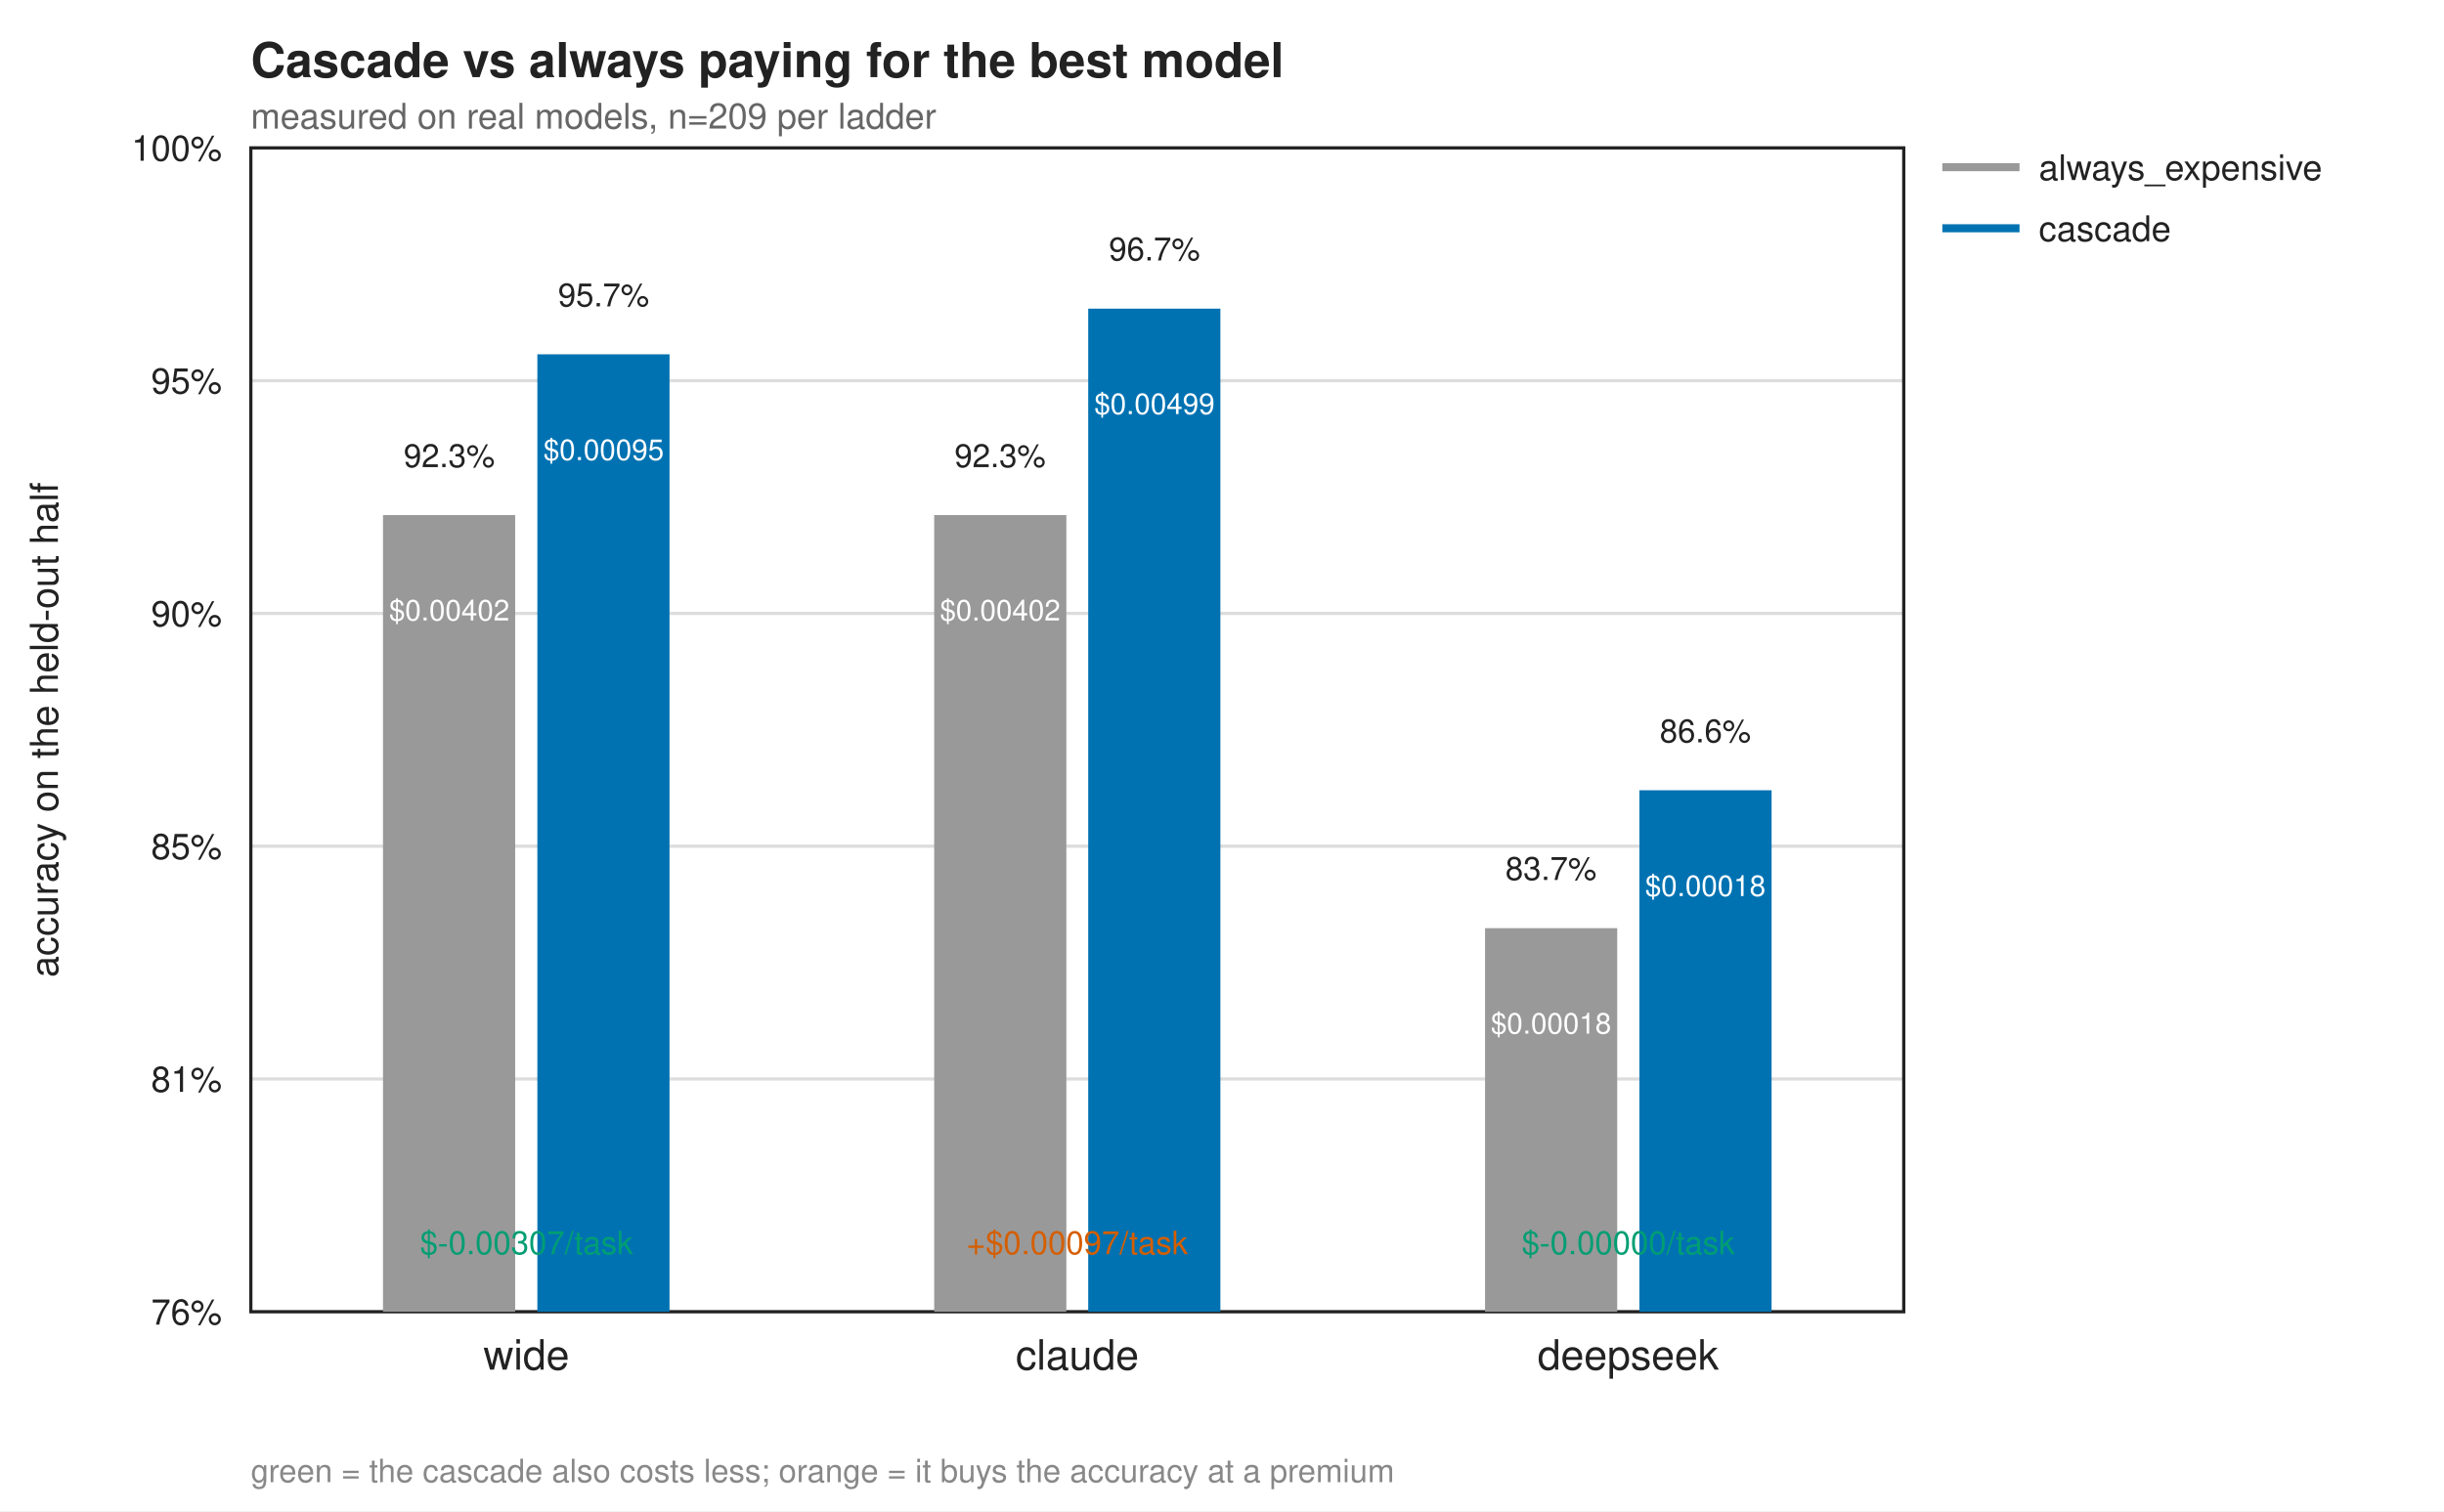
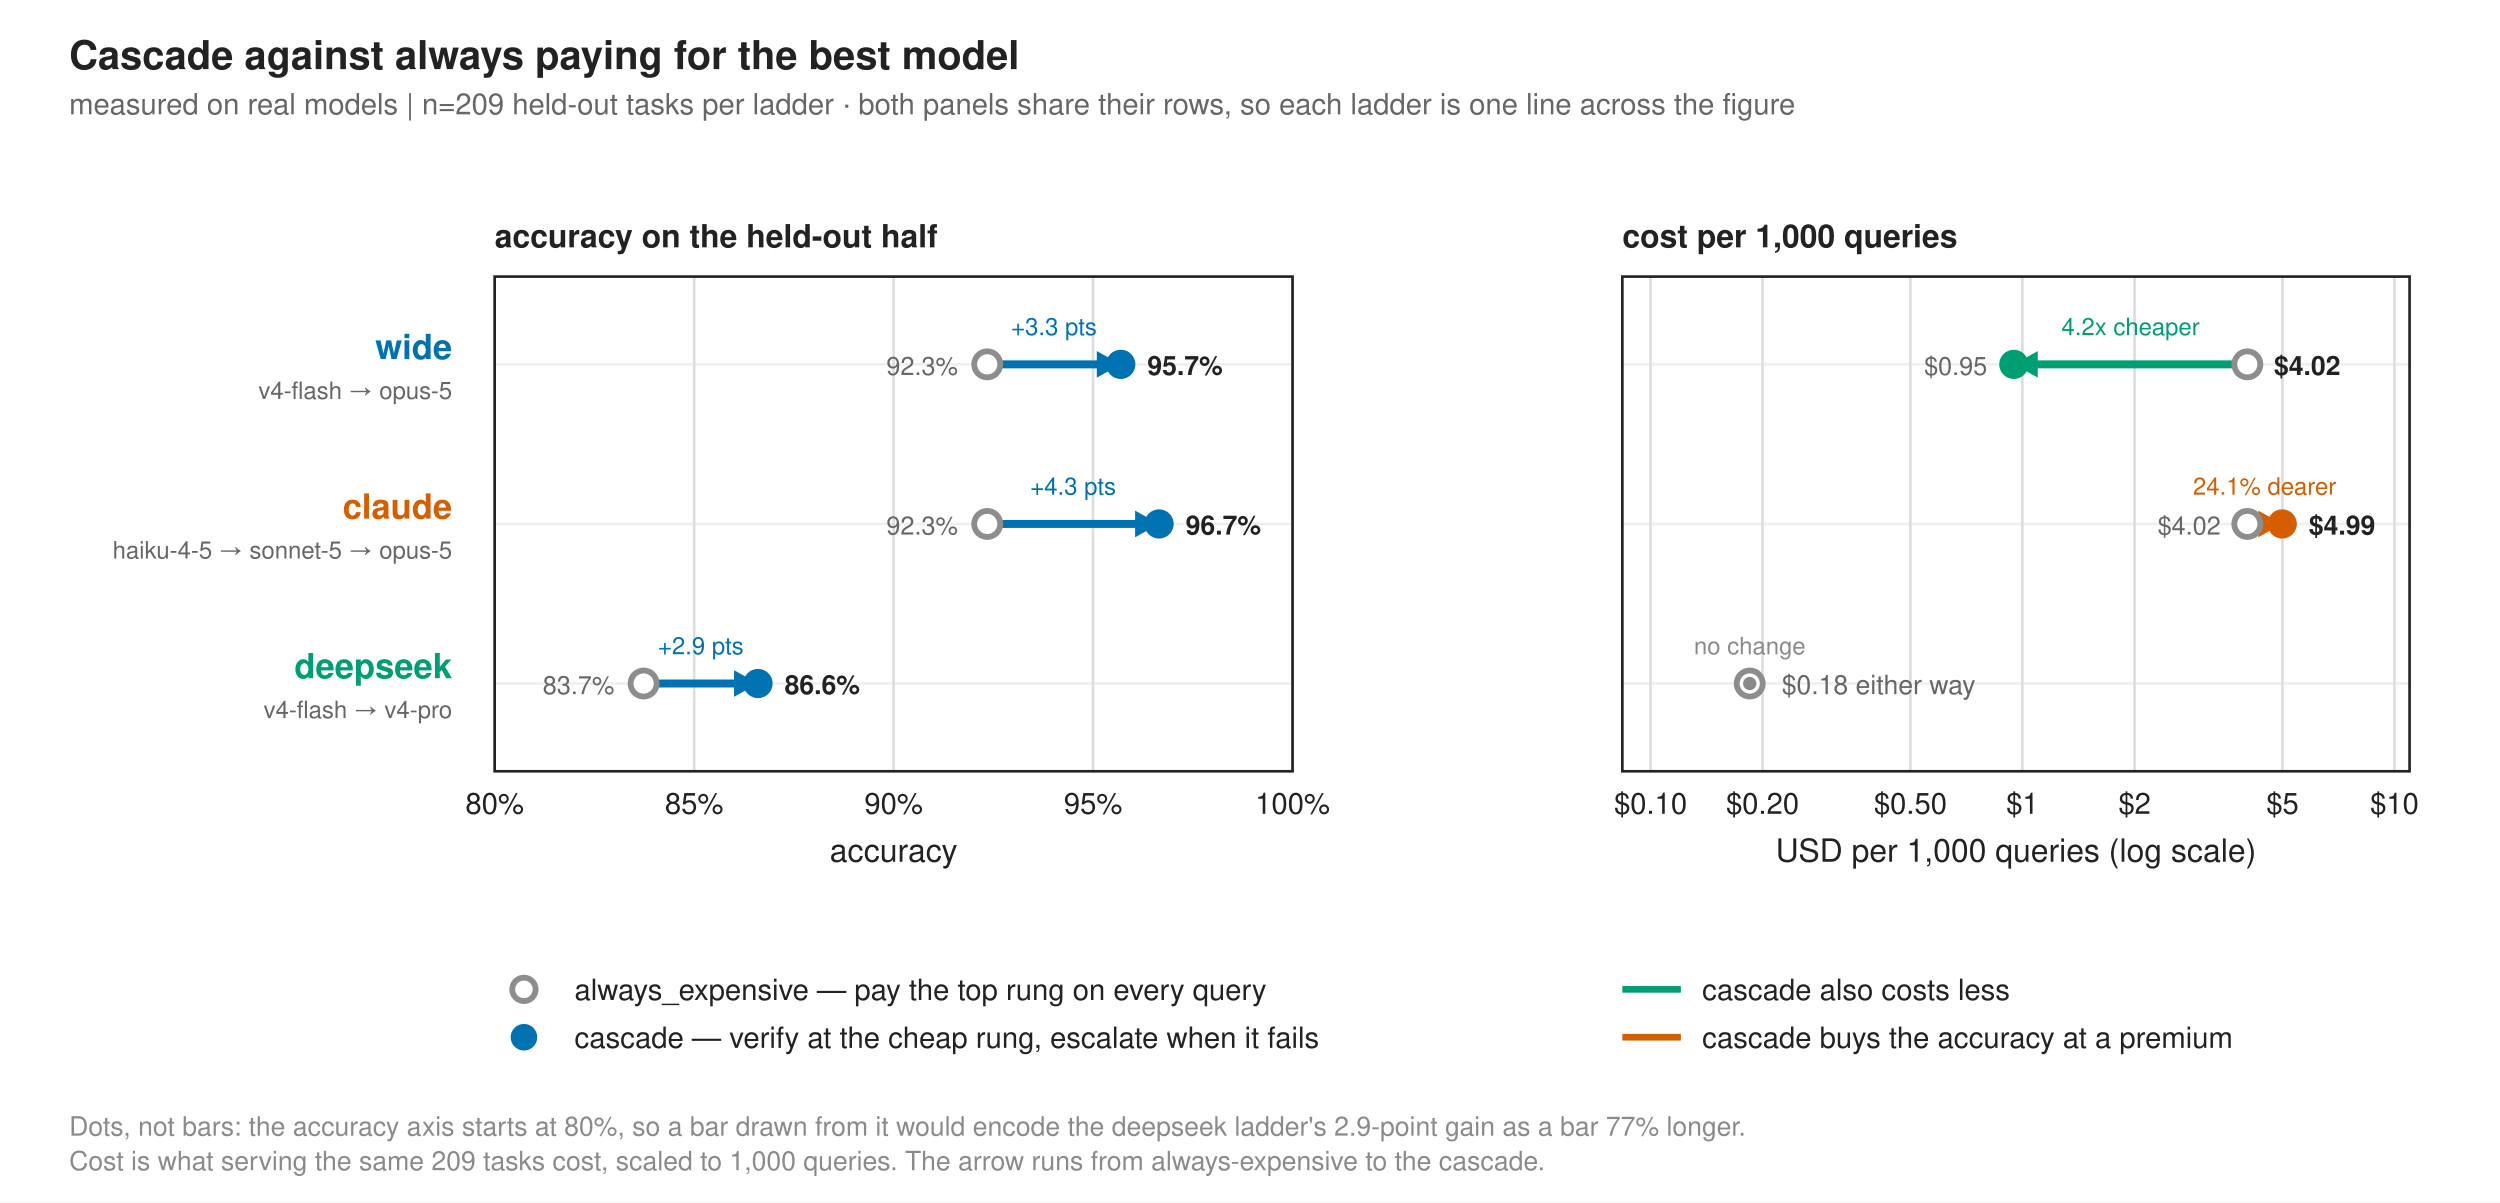
- <svg xmlns="http://www.w3.org/2000/svg" viewBox="0 0 760 470" width="760" height="470" font-family="Helvetica,Arial,sans-serif">
-   <rect width="760" height="470" fill="white" />
-   <text x="78" y="24" font-size="15" font-weight="bold" fill="#222222">Cascade vs always paying for the best model</text>
-   <text x="78" y="40" font-size="11" fill="#666666">measured on real models, n=209 per ladder</text>
-   <line x1="78" y1="408.0" x2="592" y2="408.0" stroke="#dddddd" stroke-width="1" />
-   <text x="69" y="412.0" text-anchor="end" font-size="11" fill="#222222">76%</text>
-   <line x1="78" y1="335.6" x2="592" y2="335.6" stroke="#dddddd" stroke-width="1" />
-   <text x="69" y="339.6" text-anchor="end" font-size="11" fill="#222222">81%</text>
-   <line x1="78" y1="263.2" x2="592" y2="263.2" stroke="#dddddd" stroke-width="1" />
-   <text x="69" y="267.2" text-anchor="end" font-size="11" fill="#222222">85%</text>
-   <line x1="78" y1="190.8" x2="592" y2="190.8" stroke="#dddddd" stroke-width="1" />
-   <text x="69" y="194.8" text-anchor="end" font-size="11" fill="#222222">90%</text>
-   <line x1="78" y1="118.4" x2="592" y2="118.4" stroke="#dddddd" stroke-width="1" />
-   <text x="69" y="122.4" text-anchor="end" font-size="11" fill="#222222">95%</text>
-   <line x1="78" y1="46.0" x2="592" y2="46.0" stroke="#dddddd" stroke-width="1" />
-   <text x="69" y="50.0" text-anchor="end" font-size="11" fill="#222222">100%</text>
-   <rect x="78" y="46" width="514" height="362" fill="none" stroke="#222222" stroke-width="1" />
-   <rect x="119.1" y="160.2" width="41.1" height="247.8" fill="#999999" />
-   <text x="139.7" y="145.3" text-anchor="middle" font-size="10" fill="#222222">92.3%</text>
-   <text x="139.7" y="193.0" text-anchor="middle" font-size="9" fill="#ffffff">$0.00402</text>
-   <rect x="167.1" y="110.2" width="41.1" height="297.8" fill="#0072b2" />
-   <text x="187.7" y="95.3" text-anchor="middle" font-size="10" fill="#222222">95.7%</text>
-   <text x="187.7" y="143.1" text-anchor="middle" font-size="9" fill="#ffffff">$0.00095</text>
-   <text x="163.7" y="390.1" text-anchor="middle" font-size="10" fill="#009e73">$-0.00307/task</text>
-   <rect x="290.5" y="160.2" width="41.1" height="247.8" fill="#999999" />
-   <text x="311.0" y="145.3" text-anchor="middle" font-size="10" fill="#222222">92.3%</text>
-   <text x="311.0" y="193.0" text-anchor="middle" font-size="9" fill="#ffffff">$0.00402</text>
-   <rect x="338.4" y="96.0" width="41.1" height="312.0" fill="#0072b2" />
-   <text x="359.0" y="81.0" text-anchor="middle" font-size="10" fill="#222222">96.7%</text>
-   <text x="359.0" y="128.8" text-anchor="middle" font-size="9" fill="#ffffff">$0.00499</text>
-   <text x="335.0" y="390.1" text-anchor="middle" font-size="10" fill="#d55e00">+$0.00097/task</text>
-   <rect x="461.8" y="288.7" width="41.1" height="119.3" fill="#999999" />
-   <text x="482.3" y="273.7" text-anchor="middle" font-size="10" fill="#222222">83.7%</text>
-   <text x="482.3" y="321.5" text-anchor="middle" font-size="9" fill="#ffffff">$0.00018</text>
-   <rect x="509.8" y="245.8" width="41.1" height="162.2" fill="#0072b2" />
-   <text x="530.3" y="230.9" text-anchor="middle" font-size="10" fill="#222222">86.6%</text>
-   <text x="530.3" y="278.7" text-anchor="middle" font-size="9" fill="#ffffff">$0.00018</text>
-   <text x="506.3" y="390.1" text-anchor="middle" font-size="10" fill="#009e73">$-0.00000/task</text>
-   <text x="163.7" y="426" text-anchor="middle" font-size="13" fill="#222222">wide</text>
-   <text x="335.0" y="426" text-anchor="middle" font-size="13" fill="#222222">claude</text>
-   <text x="506.3" y="426" text-anchor="middle" font-size="13" fill="#222222">deepseek</text>
-   <text x="18" y="227" font-size="12" fill="#222222" transform="rotate(-90 18 227)" text-anchor="middle">accuracy on the held-out half</text>
-   <line x1="604" y1="52" x2="628" y2="52" stroke="#999999" stroke-width="2.5" />
-   <text x="634" y="56" font-size="11" fill="#222222">always_expensive</text>
-   <line x1="604" y1="71" x2="628" y2="71" stroke="#0072b2" stroke-width="2.5" />
-   <text x="634" y="75" font-size="11" fill="#222222">cascade</text>
-   <text x="78" y="461" font-size="10" fill="#888888">green = the cascade also costs less; orange = it buys the accuracy at a premium</text>
+ <svg xmlns="http://www.w3.org/2000/svg" viewBox="0 0 940 452" width="940" height="452" font-family="Helvetica,Arial,sans-serif" role="img" aria-labelledby="t d">
+   <style>@media (prefers-color-scheme:dark){.f-paper{fill:#0f1216}.f-ink{fill:#e9ecef}.f-muted{fill:#a8b0b8}.f-faint{fill:#8b939b}.f-grid{fill:#2a3038}.f-wash{fill:#1b2027}.f-base{fill:#98a1aa}.s-ink{stroke:#e9ecef}.s-muted{stroke:#a8b0b8}.s-faint{stroke:#8b939b}.s-grid{stroke:#333b45}.s-base{stroke:#98a1aa}.s-paper{stroke:#0f1216}}</style>
+   <rect width="940" height="452" fill="#ffffff" class="f-paper" />
+   <text x="26" y="26" font-size="15" font-weight="bold" fill="#222222" class="f-ink">Cascade against always paying for the best model</text>
+   <text x="26" y="43" font-size="11" fill="#666666" class="f-muted">measured on real models  |  n=209 held-out tasks per ladder · both panels share their rows, so each ladder is one line across the figure</text>
+   <text x="186.0" y="93.0" text-anchor="start" font-size="12" fill="#222222" class="f-ink" font-weight="bold">accuracy on the held-out half</text>
+   <text x="610.0" y="93.0" text-anchor="start" font-size="12" fill="#222222" class="f-ink" font-weight="bold">cost per 1,000 queries</text>
+   <line x1="186.0" y1="137.0" x2="486.0" y2="137.0" stroke="#efefef" class="s-grid" stroke-width="1.0" />
+   <line x1="186.0" y1="197.0" x2="486.0" y2="197.0" stroke="#efefef" class="s-grid" stroke-width="1.0" />
+   <line x1="186.0" y1="257.0" x2="486.0" y2="257.0" stroke="#efefef" class="s-grid" stroke-width="1.0" />
+   <line x1="610.0" y1="137.0" x2="906.0" y2="137.0" stroke="#efefef" class="s-grid" stroke-width="1.0" />
+   <line x1="610.0" y1="197.0" x2="906.0" y2="197.0" stroke="#efefef" class="s-grid" stroke-width="1.0" />
+   <line x1="610.0" y1="257.0" x2="906.0" y2="257.0" stroke="#efefef" class="s-grid" stroke-width="1.0" />
+   <line x1="186.0" y1="104.0" x2="186.0" y2="290.0" stroke="#dddddd" class="s-grid" stroke-width="1.0" />
+   <text x="186.0" y="306.0" text-anchor="middle" font-size="11" fill="#222222" class="f-ink">80%</text>
+   <line x1="261.0" y1="104.0" x2="261.0" y2="290.0" stroke="#dddddd" class="s-grid" stroke-width="1.0" />
+   <text x="261.0" y="306.0" text-anchor="middle" font-size="11" fill="#222222" class="f-ink">85%</text>
+   <line x1="336.0" y1="104.0" x2="336.0" y2="290.0" stroke="#dddddd" class="s-grid" stroke-width="1.0" />
+   <text x="336.0" y="306.0" text-anchor="middle" font-size="11" fill="#222222" class="f-ink">90%</text>
+   <line x1="411.0" y1="104.0" x2="411.0" y2="290.0" stroke="#dddddd" class="s-grid" stroke-width="1.0" />
+   <text x="411.0" y="306.0" text-anchor="middle" font-size="11" fill="#222222" class="f-ink">95%</text>
+   <line x1="486.0" y1="104.0" x2="486.0" y2="290.0" stroke="#dddddd" class="s-grid" stroke-width="1.0" />
+   <text x="486.0" y="306.0" text-anchor="middle" font-size="11" fill="#222222" class="f-ink">100%</text>
+   <line x1="620.6" y1="104.0" x2="620.6" y2="290.0" stroke="#dddddd" class="s-grid" stroke-width="1.0" />
+   <text x="620.6" y="306.0" text-anchor="middle" font-size="11" fill="#222222" class="f-ink">$0.10</text>
+   <line x1="662.7" y1="104.0" x2="662.7" y2="290.0" stroke="#dddddd" class="s-grid" stroke-width="1.0" />
+   <text x="662.7" y="306.0" text-anchor="middle" font-size="11" fill="#222222" class="f-ink">$0.20</text>
+   <line x1="718.3" y1="104.0" x2="718.3" y2="290.0" stroke="#dddddd" class="s-grid" stroke-width="1.0" />
+   <text x="718.3" y="306.0" text-anchor="middle" font-size="11" fill="#222222" class="f-ink">$0.50</text>
+   <line x1="760.4" y1="104.0" x2="760.4" y2="290.0" stroke="#dddddd" class="s-grid" stroke-width="1.0" />
+   <text x="760.4" y="306.0" text-anchor="middle" font-size="11" fill="#222222" class="f-ink">$1</text>
+   <line x1="802.6" y1="104.0" x2="802.6" y2="290.0" stroke="#dddddd" class="s-grid" stroke-width="1.0" />
+   <text x="802.6" y="306.0" text-anchor="middle" font-size="11" fill="#222222" class="f-ink">$2</text>
+   <line x1="858.2" y1="104.0" x2="858.2" y2="290.0" stroke="#dddddd" class="s-grid" stroke-width="1.0" />
+   <text x="858.2" y="306.0" text-anchor="middle" font-size="11" fill="#222222" class="f-ink">$5</text>
+   <line x1="900.3" y1="104.0" x2="900.3" y2="290.0" stroke="#dddddd" class="s-grid" stroke-width="1.0" />
+   <text x="900.3" y="306.0" text-anchor="middle" font-size="11" fill="#222222" class="f-ink">$10</text>
+   <rect x="186.0" y="104.0" width="300.0" height="186.0" fill="none" stroke="#222222" class="s-ink" />
+   <rect x="610.0" y="104.0" width="296.0" height="186.0" fill="none" stroke="#222222" class="s-ink" />
+   <text x="170.0" y="135.0" text-anchor="end" font-size="13" fill="#0072b2" font-weight="bold">wide</text>
+   <text x="170.0" y="150.0" text-anchor="end" font-size="9" fill="#666666" class="f-muted">v4-flash → opus-5</text>
+   <line x1="371.2" y1="137.0" x2="413.4" y2="137.0" stroke="#0072b2" stroke-width="3" />
+   <polygon points="421.4,137.0 412.4,132.0 412.4,142.0" fill="#0072b2" />
+   <circle cx="371.2" cy="137.0" r="4.9" fill="#ffffff" stroke="#8d8d8d" stroke-width="2.2" class="f-paper s-base" />
+   <circle cx="421.4" cy="137.0" r="5.5" fill="#0072b2" />
+   <text x="360.2" y="141.0" text-anchor="end" font-size="9.5" fill="#666666" class="f-muted">92.3%</text>
+   <text x="431.4" y="141.0" text-anchor="start" font-size="10" fill="#222222" class="f-ink" font-weight="bold">95.7%</text>
+   <text x="396.3" y="126.0" text-anchor="middle" font-size="9" fill="#0072b2">+3.3 pts</text>
+   <line x1="845.0" y1="137.0" x2="765.2" y2="137.0" stroke="#009e73" stroke-width="3" />
+   <polygon points="757.2,137.0 766.2,132.0 766.2,142.0" fill="#009e73" />
+   <circle cx="845.0" cy="137.0" r="4.9" fill="#ffffff" stroke="#8d8d8d" stroke-width="2.2" class="f-paper s-base" />
+   <circle cx="757.2" cy="137.0" r="5.5" fill="#009e73" />
+   <text x="747.2" y="141.0" text-anchor="end" font-size="9.5" fill="#666666" class="f-muted">$0.95</text>
+   <text x="855.0" y="141.0" text-anchor="start" font-size="10" fill="#222222" class="f-ink" font-weight="bold">$4.02</text>
+   <text x="801.1" y="126.0" text-anchor="middle" font-size="9" fill="#009e73">4.2x cheaper</text>
+   <text x="170.0" y="195.0" text-anchor="end" font-size="13" fill="#d55e00" font-weight="bold">claude</text>
+   <text x="170.0" y="210.0" text-anchor="end" font-size="9" fill="#666666" class="f-muted">haiku-4-5 → sonnet-5 → opus-5</text>
+   <line x1="371.2" y1="197.0" x2="427.8" y2="197.0" stroke="#0072b2" stroke-width="3" />
+   <polygon points="435.8,197.0 426.8,192.0 426.8,202.0" fill="#0072b2" />
+   <circle cx="371.2" cy="197.0" r="4.9" fill="#ffffff" stroke="#8d8d8d" stroke-width="2.2" class="f-paper s-base" />
+   <circle cx="435.8" cy="197.0" r="5.5" fill="#0072b2" />
+   <text x="360.2" y="201.0" text-anchor="end" font-size="9.5" fill="#666666" class="f-muted">92.3%</text>
+   <text x="445.8" y="201.0" text-anchor="start" font-size="10" fill="#222222" class="f-ink" font-weight="bold">96.7%</text>
+   <text x="403.5" y="186.0" text-anchor="middle" font-size="9" fill="#0072b2">+4.3 pts</text>
+   <line x1="845.0" y1="197.0" x2="850.1" y2="197.0" stroke="#d55e00" stroke-width="3" />
+   <polygon points="858.1,197.0 849.1,192.0 849.1,202.0" fill="#d55e00" />
+   <circle cx="845.0" cy="197.0" r="4.9" fill="#ffffff" stroke="#8d8d8d" stroke-width="2.2" class="f-paper s-base" />
+   <circle cx="858.1" cy="197.0" r="5.5" fill="#d55e00" />
+   <text x="835.0" y="201.0" text-anchor="end" font-size="9.5" fill="#666666" class="f-muted">$4.02</text>
+   <text x="868.1" y="201.0" text-anchor="start" font-size="10" fill="#222222" class="f-ink" font-weight="bold">$4.99</text>
+   <text x="851.5" y="186.0" text-anchor="middle" font-size="9" fill="#d55e00">24.1% dearer</text>
+   <text x="170.0" y="255.0" text-anchor="end" font-size="13" fill="#009e73" font-weight="bold">deepseek</text>
+   <text x="170.0" y="270.0" text-anchor="end" font-size="9" fill="#666666" class="f-muted">v4-flash → v4-pro</text>
+   <line x1="242.0" y1="257.0" x2="277.0" y2="257.0" stroke="#0072b2" stroke-width="3" />
+   <polygon points="285.0,257.0 276.0,252.0 276.0,262.0" fill="#0072b2" />
+   <circle cx="242.0" cy="257.0" r="4.9" fill="#ffffff" stroke="#8d8d8d" stroke-width="2.2" class="f-paper s-base" />
+   <circle cx="285.0" cy="257.0" r="5.5" fill="#0072b2" />
+   <text x="231.0" y="261.0" text-anchor="end" font-size="9.5" fill="#666666" class="f-muted">83.7%</text>
+   <text x="295.0" y="261.0" text-anchor="start" font-size="10" fill="#222222" class="f-ink" font-weight="bold">86.6%</text>
+   <text x="263.5" y="246.0" text-anchor="middle" font-size="9" fill="#0072b2">+2.9 pts</text>
+   <circle cx="657.9" cy="257.0" r="4.9" fill="#ffffff" stroke="#8d8d8d" stroke-width="2.2" class="f-paper s-base" />
+   <circle cx="657.9" cy="257.0" r="2.5" fill="#8a8a8a" class="f-faint" />
+   <text x="669.9" y="261.0" text-anchor="start" font-size="10" fill="#666666" class="f-muted">$0.18 either way</text>
+   <text x="657.9" y="246.0" text-anchor="middle" font-size="9" fill="#8a8a8a" class="f-faint">no change</text>
+   <text x="336.0" y="324.0" text-anchor="middle" font-size="12" fill="#222222" class="f-ink">accuracy</text>
+   <text x="758.0" y="324.0" text-anchor="middle" font-size="12" fill="#222222" class="f-ink">USD per 1,000 queries  (log scale)</text>
+   <circle cx="197.0" cy="372.0" r="4.4" fill="#ffffff" stroke="#8d8d8d" stroke-width="2.2" class="f-paper s-base" />
+   <text x="216.0" y="376.0" text-anchor="start" font-size="11" fill="#222222" class="f-ink">always_expensive — pay the top rung on every query</text>
+   <circle cx="197.0" cy="390.0" r="5.0" fill="#0072b2" />
+   <text x="216.0" y="394.0" text-anchor="start" font-size="11" fill="#222222" class="f-ink">cascade — verify at the cheap rung, escalate when it fails</text>
+   <line x1="610.0" y1="372.0" x2="632.0" y2="372.0" stroke="#009e73" stroke-width="2.5" />
+   <text x="640.0" y="376.0" text-anchor="start" font-size="11" fill="#222222" class="f-ink">cascade also costs less</text>
+   <line x1="610.0" y1="390.0" x2="632.0" y2="390.0" stroke="#d55e00" stroke-width="2.5" />
+   <text x="640.0" y="394.0" text-anchor="start" font-size="11" fill="#222222" class="f-ink">cascade buys the accuracy at a premium</text>
+   <text x="26" y="427" font-size="10" fill="#8a8a8a" class="f-faint">Dots, not bars: the accuracy axis starts at 80%, so a bar drawn from it would encode the deepseek ladder's 2.9-point gain as a bar 77% longer.</text>
+   <text x="26" y="440" font-size="10" fill="#8a8a8a" class="f-faint">Cost is what serving the same 209 tasks cost, scaled to 1,000 queries. The arrow runs from always-expensive to the cascade.</text>
</svg>
